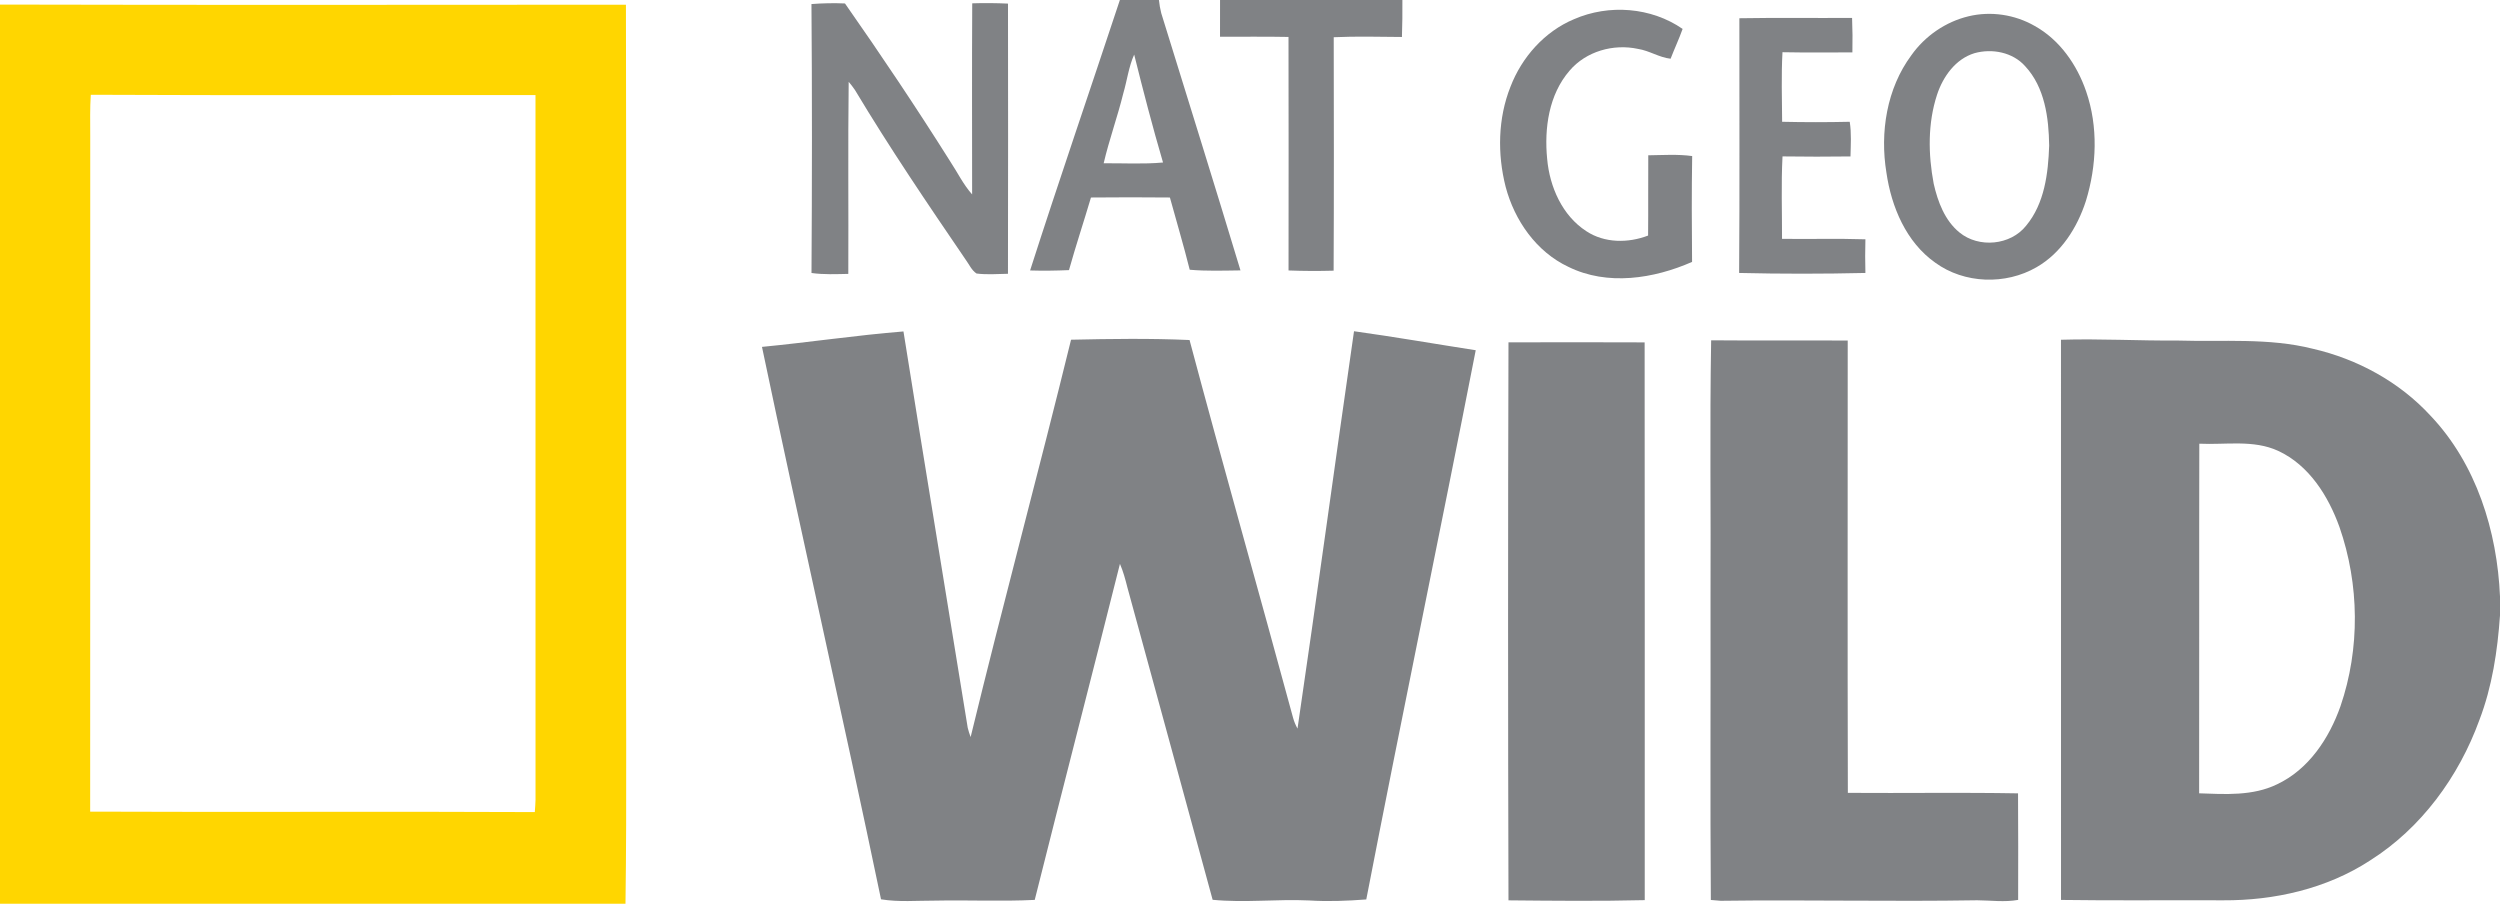
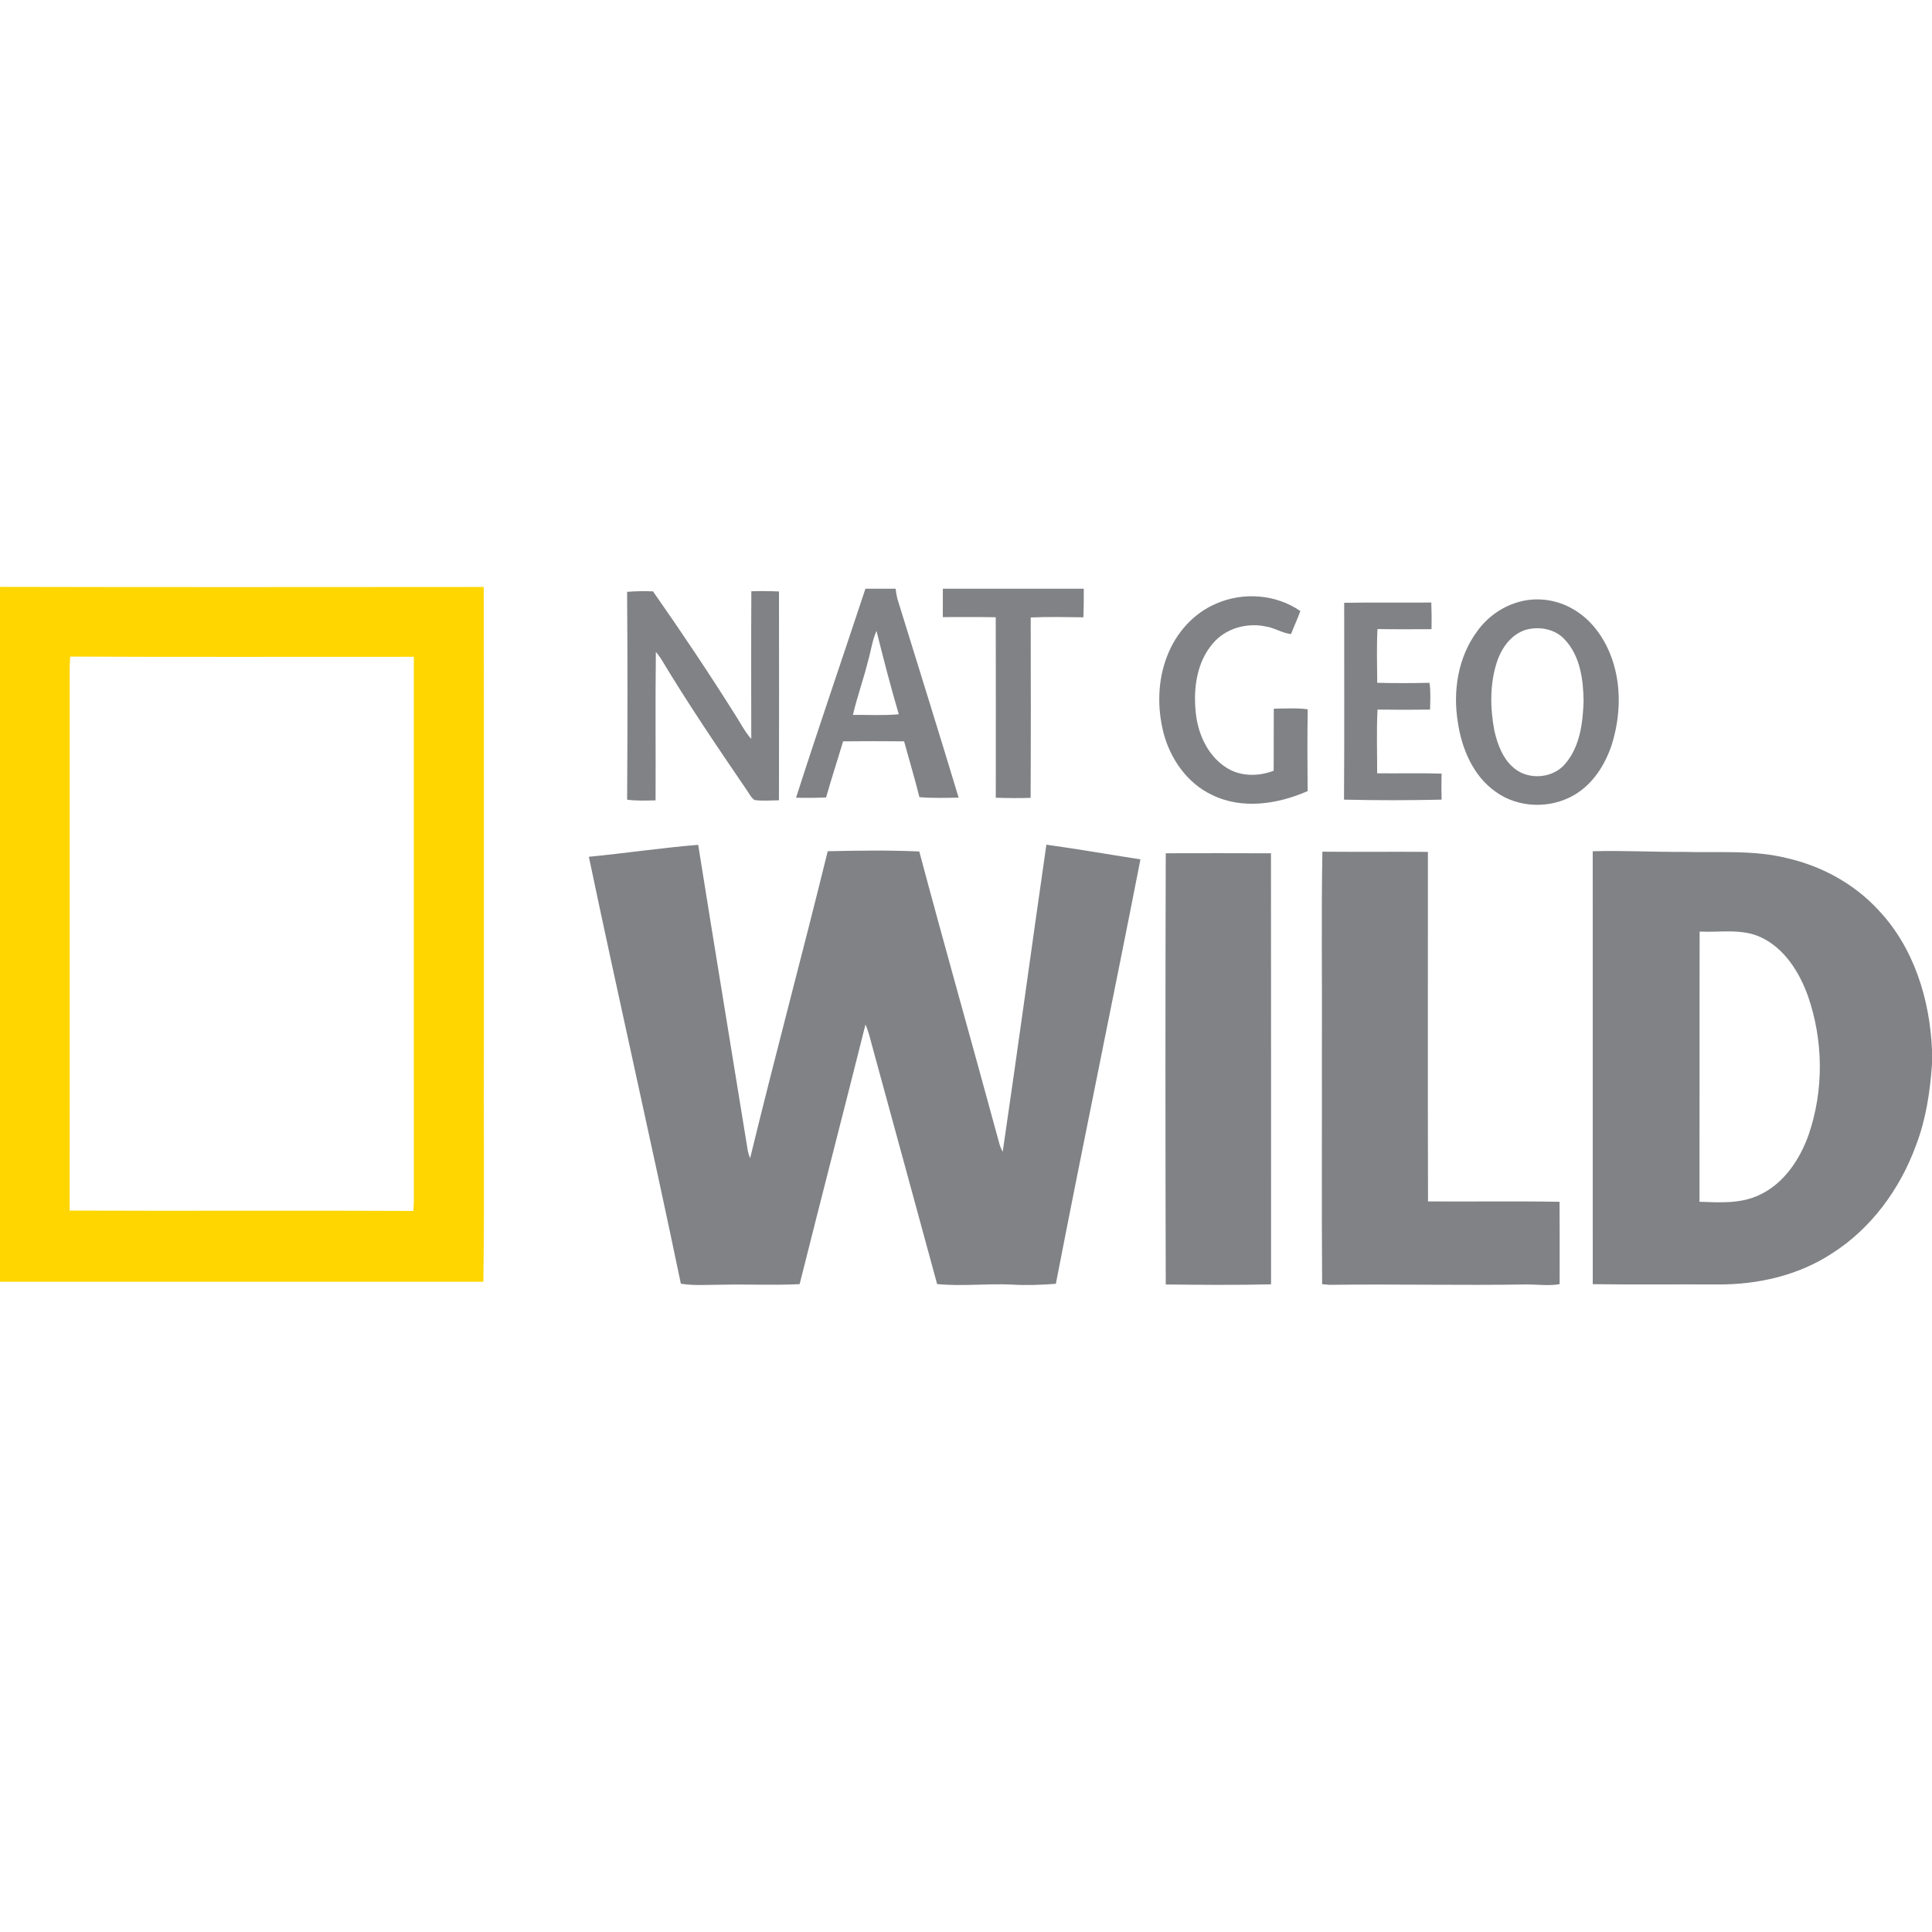
- <svg xmlns="http://www.w3.org/2000/svg" width="722pt" height="261pt" viewBox="0 0 722 261" version="1.1">
-   <g id="#ffffffff">
- </g>
-   <g id="#808285ff">
-     <path fill="#808285" opacity="1.00" d=" M 323.42 0.00 L 334.70 0.00 C 334.83 1.29 335.05 2.56 335.37 3.81 C 343.03 28.56 350.76 53.29 358.25 78.09 C 353.36 78.15 348.46 78.33 343.59 77.90 C 341.85 70.90 339.77 63.99 337.87 57.04 C 330.27 56.96 322.67 56.97 315.07 57.04 C 313.00 64.04 310.69 70.97 308.72 78.01 C 304.98 78.17 301.23 78.23 297.49 78.11 C 305.87 51.99 314.81 26.05 323.42 0.00 M 324.41 26.95 C 322.74 33.75 320.33 40.34 318.74 47.15 C 324.45 47.11 330.18 47.45 335.88 46.93 C 332.85 36.61 330.15 26.20 327.55 15.76 C 325.96 19.32 325.50 23.24 324.41 26.95 Z" />
-     <path fill="#808285" opacity="1.00" d=" M 352.35 0.00 L 405.01 0.00 C 405.06 3.56 404.98 7.12 404.88 10.68 C 398.31 10.63 391.74 10.45 385.18 10.75 C 385.22 33.22 385.26 55.70 385.15 78.17 C 380.81 78.29 376.46 78.28 372.13 78.11 C 372.15 55.63 372.17 33.15 372.12 10.67 C 365.53 10.54 358.93 10.63 352.34 10.61 C 352.33 7.08 352.32 3.54 352.35 0.00 Z" />
-     <path fill="#808285" opacity="1.00" d=" M 234.35 1.17 C 237.57 0.93 240.80 0.85 244.03 1.00 C 254.50 15.95 264.67 31.13 274.40 46.58 C 276.51 49.77 278.19 53.27 280.75 56.15 C 280.74 37.75 280.68 19.35 280.78 0.96 C 284.22 0.85 287.67 0.88 291.11 1.04 C 291.14 27.05 291.16 53.06 291.10 79.07 C 288.08 79.11 285.03 79.38 282.02 78.99 C 280.58 78.04 279.89 76.35 278.89 75.00 C 267.90 58.89 256.94 42.73 246.91 25.99 C 246.35 25.17 245.75 24.38 245.10 23.63 C 244.87 42.11 245.08 60.61 244.99 79.10 C 241.45 79.17 237.89 79.34 234.36 78.84 C 234.52 52.95 234.55 27.06 234.35 1.17 Z" />
-     <path fill="#808285" opacity="1.00" d=" M 454.58 5.54 C 464.65 1.15 476.86 2.07 485.94 8.35 C 484.90 11.27 483.58 14.07 482.47 16.96 C 479.17 16.60 476.32 14.62 473.04 14.12 C 465.95 12.59 458.05 14.81 453.29 20.41 C 447.30 27.33 445.95 37.05 446.82 45.89 C 447.53 53.94 451.17 62.27 458.15 66.78 C 463.40 70.24 470.23 70.24 475.97 68.03 C 476.05 60.30 475.96 52.57 476.02 44.85 C 480.24 44.80 484.49 44.49 488.70 45.07 C 488.54 55.26 488.57 65.45 488.67 75.64 C 477.59 80.51 464.21 82.61 452.98 77.08 C 443.71 72.74 437.40 63.68 434.83 53.95 C 432.42 44.48 432.59 34.18 436.23 25.04 C 439.51 16.50 446.08 9.10 454.58 5.54 Z" />
-     <path fill="#808285" opacity="1.00" d=" M 568.53 4.70 C 574.94 3.16 581.87 4.20 587.58 7.47 C 594.83 11.48 599.85 18.71 602.49 26.44 C 605.98 36.61 605.54 47.83 602.41 58.03 C 599.93 65.71 595.29 73.09 588.14 77.18 C 579.21 82.34 567.29 81.97 558.90 75.86 C 550.51 69.95 546.23 59.75 544.80 49.87 C 542.89 38.24 544.88 25.57 552.00 15.96 C 555.93 10.40 561.90 6.28 568.53 4.70 M 570.22 15.36 C 564.76 17.03 561.15 22.11 559.43 27.32 C 556.71 35.59 556.85 44.57 558.45 53.05 C 559.63 58.25 561.64 63.67 565.90 67.14 C 571.48 71.71 580.66 70.87 585.16 65.16 C 590.47 58.77 591.52 50.07 591.80 42.05 C 591.69 34.05 590.55 25.21 584.86 19.11 C 581.27 15.07 575.29 13.94 570.22 15.36 Z" />
-     <path fill="#808285" opacity="1.00" d=" M 502.33 5.27 C 513.18 5.08 524.03 5.25 534.88 5.17 C 535.01 8.49 535.05 11.81 534.97 15.13 C 528.24 15.15 521.51 15.21 514.78 15.08 C 514.42 21.77 514.63 28.47 514.68 35.17 C 521.18 35.32 527.69 35.32 534.20 35.17 C 534.73 38.48 534.49 41.84 534.42 45.18 C 527.88 45.26 521.33 45.27 514.79 45.17 C 514.38 53.10 514.67 61.05 514.65 68.98 C 522.67 69.09 530.70 68.85 538.73 69.11 C 538.64 72.35 538.64 75.59 538.73 78.83 C 526.58 79.11 514.40 79.12 502.26 78.83 C 502.44 54.31 502.30 29.79 502.33 5.27 Z" />
-     <path fill="#808285" opacity="1.00" d=" M 220.06 100.18 C 233.70 98.87 247.26 96.82 260.92 95.72 C 266.99 133.89 273.32 172.03 279.48 210.19 C 279.68 211.10 280.01 211.98 280.32 212.86 C 289.63 174.53 299.92 136.43 309.32 98.11 C 320.71 97.86 332.15 97.69 343.54 98.20 C 353.25 134.63 363.58 170.91 373.44 207.30 C 373.74 208.39 374.17 209.42 374.72 210.42 C 380.34 172.19 385.52 133.90 391.04 95.66 C 402.78 97.29 414.47 99.33 426.19 101.15 C 415.84 154.05 404.84 206.84 394.58 259.76 C 389.08 260.18 383.55 260.40 378.04 260.05 C 368.76 259.62 359.47 260.77 350.21 259.86 C 342.05 229.77 333.78 199.70 325.58 169.61 C 325.00 167.31 324.38 165.02 323.44 162.84 C 315.33 195.21 306.94 227.52 298.83 259.89 C 289.23 260.37 279.62 259.90 270.01 260.10 C 264.82 260.08 259.60 260.57 254.44 259.72 C 243.35 206.47 231.22 153.42 220.06 100.18 Z" />
-     <path fill="#808285" opacity="1.00" d=" M 494.18 98.28 C 507.33 98.40 520.47 98.27 533.62 98.35 C 533.63 141.89 533.54 185.44 533.66 228.98 C 550.05 229.10 566.43 228.83 582.81 229.12 C 582.89 239.37 582.85 249.63 582.84 259.89 C 578.92 260.60 574.95 260.03 571.01 260.00 C 546.32 260.42 521.63 259.82 496.94 260.15 C 496.23 260.09 494.80 259.97 494.09 259.91 C 493.88 230.92 494.06 201.93 494.00 172.94 C 494.13 148.06 493.75 123.16 494.18 98.28 Z" />
-     <path fill="#808285" opacity="1.00" d=" M 595.21 98.12 C 606.46 97.78 617.70 98.43 628.95 98.35 C 641.95 98.76 655.18 97.51 667.94 100.72 C 680.83 103.69 692.95 110.29 701.94 120.06 C 715.18 134.01 721.19 153.39 722.00 172.30 L 722.00 177.72 C 721.28 187.99 719.74 198.30 716.04 207.96 C 710.10 224.31 699.26 239.17 684.45 248.52 C 671.95 256.67 656.84 260.09 642.04 260.01 C 626.43 259.93 610.82 260.13 595.22 259.90 C 595.20 205.98 595.21 152.05 595.21 98.12 M 635.16 128.14 C 635.08 161.79 635.18 195.45 635.11 229.11 C 642.64 229.38 650.61 229.91 657.59 226.52 C 666.74 222.23 672.66 213.23 675.93 203.96 C 681.62 187.34 681.41 168.78 675.64 152.21 C 672.42 143.26 666.87 134.36 657.96 130.22 C 650.79 126.91 642.76 128.51 635.16 128.14 Z" />
-     <path fill="#808285" opacity="1.00" d=" M 435.65 98.87 C 448.76 98.85 461.86 98.81 474.97 98.88 C 475.04 152.58 474.98 206.27 475.00 259.96 C 461.88 260.28 448.76 260.15 435.65 260.02 C 435.50 206.31 435.49 152.58 435.65 98.87 Z" />
+ <svg xmlns="http://www.w3.org/2000/svg" width="722" height="722">
+   <g>
+     <rect fill="none" id="canvas_background" height="724" width="724" y="-1" x="-1" />
  </g>
-   <g id="#ffd600ff">
-     <path fill="#ffd600" opacity="1.00" d=" M 0.00 1.32 C 60.25 1.47 120.51 1.39 180.77 1.36 C 180.90 57.58 180.78 113.81 180.83 170.04 C 180.70 200.36 181.07 230.69 180.64 261.00 L 0.00 261.00 L 0.00 1.32 M 26.22 27.37 C 25.96 31.24 26.06 35.12 26.06 39.00 C 26.04 104.14 26.09 169.27 26.04 234.40 C 68.84 234.59 111.64 234.32 154.45 234.53 C 154.55 233.35 154.62 232.17 154.66 230.99 C 154.64 163.15 154.65 95.30 154.65 27.45 C 111.84 27.41 69.03 27.58 26.22 27.37 Z" />
+   <g>
+     <g id="#ffffffff" />
+     <g id="#808285ff">
+       <path id="svg_1" d="m323.42,220l11.28,0c0.13,1.29 0.35,2.56 0.67,3.81c7.66,24.75 15.39,49.48 22.88,74.28c-4.89,0.06 -9.79,0.24 -14.66,-0.19c-1.74,-7 -3.82,-13.91 -5.72,-20.86c-7.6,-0.08 -15.2,-0.07 -22.8,0c-2.07,7 -4.38,13.93 -6.35,20.97c-3.74,0.16 -7.49,0.22 -11.23,0.1c8.38,-26.12 17.32,-52.06 25.93,-78.11m0.99,26.95c-1.67,6.8 -4.08,13.39 -5.67,20.2c5.71,-0.04 11.44,0.3 17.14,-0.22c-3.03,-10.32 -5.73,-20.73 -8.33,-31.17c-1.59,3.56 -2.05,7.48 -3.14,11.19z" fill="#808285" />
+       <path id="svg_2" d="m352.35,220l52.66,0c0.05,3.56 -0.03,7.12 -0.13,10.68c-6.57,-0.05 -13.14,-0.23 -19.7,0.07c0.04,22.47 0.08,44.95 -0.03,67.42c-4.34,0.12 -8.69,0.11 -13.02,-0.06c0.02,-22.48 0.04,-44.96 -0.01,-67.44c-6.59,-0.13 -13.19,-0.04 -19.78,-0.06c-0.01,-3.53 -0.02,-7.07 0.01,-10.61z" fill="#808285" />
+       <path id="svg_3" d="m234.35,221.17c3.22,-0.24 6.45,-0.32 9.68,-0.17c10.47,14.95 20.64,30.13 30.37,45.58c2.11,3.19 3.79,6.69 6.35,9.57c-0.01,-18.4 -0.07,-36.8 0.03,-55.19c3.44,-0.11 6.89,-0.08 10.33,0.08c0.03,26.01 0.05,52.02 -0.01,78.03c-3.02,0.04 -6.07,0.31 -9.08,-0.08c-1.44,-0.95 -2.13,-2.64 -3.13,-3.99c-10.99,-16.11 -21.95,-32.27 -31.98,-49.01c-0.56,-0.82 -1.16,-1.61 -1.81,-2.36c-0.23,18.48 -0.02,36.98 -0.11,55.47c-3.54,0.07 -7.1,0.24 -10.63,-0.26c0.16,-25.89 0.19,-51.78 -0.01,-77.67z" fill="#808285" />
+       <path id="svg_4" d="m454.58,225.54c10.07,-4.39 22.28,-3.47 31.36,2.81c-1.04,2.92 -2.36,5.72 -3.47,8.61c-3.3,-0.36 -6.15,-2.34 -9.43,-2.84c-7.09,-1.53 -14.99,0.69 -19.75,6.29c-5.99,6.92 -7.34,16.64 -6.47,25.48c0.71,8.05 4.35,16.38 11.33,20.89c5.25,3.46 12.08,3.46 17.82,1.25c0.08,-7.73 -0.01,-15.46 0.05,-23.18c4.22,-0.05 8.47,-0.36 12.68,0.22c-0.16,10.19 -0.13,20.38 -0.03,30.57c-11.08,4.87 -24.46,6.97 -35.69,1.44c-9.27,-4.34 -15.58,-13.4 -18.15,-23.13c-2.41,-9.47 -2.24,-19.77 1.4,-28.91c3.28,-8.54 9.85,-15.94 18.35,-19.5z" fill="#808285" />
+       <path id="svg_5" d="m568.53,224.7c6.41,-1.54 13.34,-0.5 19.05,2.77c7.25,4.01 12.27,11.24 14.91,18.97c3.49,10.17 3.05,21.39 -0.08,31.59c-2.48,7.68 -7.12,15.06 -14.27,19.15c-8.93,5.16 -20.85,4.79 -29.24,-1.32c-8.39,-5.91 -12.67,-16.11 -14.1,-25.99c-1.91,-11.63 0.08,-24.3 7.2,-33.91c3.93,-5.56 9.9,-9.68 16.53,-11.26m1.69,10.66c-5.46,1.67 -9.07,6.75 -10.79,11.96c-2.72,8.27 -2.58,17.25 -0.98,25.73c1.18,5.2 3.19,10.62 7.45,14.09c5.58,4.57 14.76,3.73 19.26,-1.98c5.31,-6.39 6.36,-15.09 6.64,-23.11c-0.11,-8 -1.25,-16.84 -6.94,-22.94c-3.59,-4.04 -9.57,-5.17 -14.64,-3.75z" fill="#808285" />
+       <path id="svg_6" d="m502.33,225.27c10.85,-0.19 21.7,-0.02 32.55,-0.1c0.13,3.32 0.17,6.64 0.09,9.96c-6.73,0.02 -13.46,0.08 -20.19,-0.05c-0.36,6.69 -0.15,13.39 -0.1,20.09c6.5,0.15 13.01,0.15 19.52,0c0.53,3.31 0.29,6.67 0.22,10.01c-6.54,0.08 -13.09,0.09 -19.63,-0.01c-0.41,7.93 -0.12,15.88 -0.14,23.81c8.02,0.11 16.05,-0.13 24.08,0.13c-0.09,3.24 -0.09,6.48 0,9.72c-12.15,0.28 -24.33,0.29 -36.47,0c0.18,-24.52 0.04,-49.04 0.07,-73.56z" fill="#808285" />
+       <path id="svg_7" d="m220.06,320.18c13.64,-1.31 27.2,-3.36 40.86,-4.46c6.07,38.17 12.4,76.31 18.56,114.47c0.2,0.91 0.53,1.79 0.84,2.67c9.31,-38.33 19.6,-76.43 29,-114.75c11.39,-0.25 22.83,-0.42 34.22,0.09c9.71,36.43 20.04,72.71 29.9,109.1c0.3,1.09 0.73,2.12 1.28,3.12c5.62,-38.23 10.8,-76.52 16.32,-114.76c11.74,1.63 23.43,3.67 35.15,5.49c-10.35,52.9 -21.35,105.69 -31.61,158.61c-5.5,0.42 -11.03,0.64 -16.54,0.29c-9.28,-0.43 -18.57,0.72 -27.83,-0.19c-8.16,-30.09 -16.43,-60.16 -24.63,-90.25c-0.58,-2.3 -1.2,-4.59 -2.14,-6.77c-8.11,32.37 -16.5,64.68 -24.61,97.05c-9.6,0.48 -19.21,0.01 -28.82,0.21c-5.19,-0.02 -10.41,0.47 -15.57,-0.38c-11.09,-53.25 -23.22,-106.3 -34.38,-159.54z" fill="#808285" />
+       <path id="svg_8" d="m494.18,318.28c13.15,0.12 26.29,-0.01 39.44,0.07c0.01,43.54 -0.08,87.09 0.04,130.63c16.39,0.12 32.77,-0.15 49.15,0.14c0.08,10.25 0.04,20.51 0.03,30.77c-3.92,0.71 -7.89,0.14 -11.83,0.11c-24.69,0.42 -49.38,-0.18 -74.07,0.15c-0.71,-0.06 -2.14,-0.18 -2.85,-0.24c-0.21,-28.99 -0.03,-57.98 -0.09,-86.97c0.13,-24.88 -0.25,-49.78 0.18,-74.66z" fill="#808285" />
+       <path id="svg_9" d="m595.21,318.12c11.25,-0.34 22.49,0.31 33.74,0.23c13,0.41 26.23,-0.84 38.99,2.37c12.89,2.97 25.01,9.57 34,19.34c13.24,13.95 19.25,33.33 20.06,52.24l0,5.42c-0.72,10.27 -2.26,20.58 -5.96,30.24c-5.94,16.35 -16.78,31.21 -31.59,40.56c-12.5,8.15 -27.61,11.57 -42.41,11.49c-15.61,-0.08 -31.22,0.12 -46.82,-0.11c-0.02,-53.92 -0.01,-107.85 -0.01,-161.78m39.95,30.02c-0.08,33.65 0.02,67.31 -0.05,100.97c7.53,0.27 15.5,0.8 22.48,-2.59c9.15,-4.29 15.07,-13.29 18.34,-22.56c5.69,-16.62 5.48,-35.18 -0.29,-51.75c-3.22,-8.95 -8.77,-17.85 -17.68,-21.99c-7.17,-3.31 -15.2,-1.71 -22.8,-2.08z" fill="#808285" />
+       <path id="svg_10" d="m435.65,318.87c13.11,-0.02 26.21,-0.06 39.32,0.01c0.07,53.7 0.01,107.39 0.03,161.08c-13.12,0.32 -26.24,0.19 -39.35,0.06c-0.15,-53.71 -0.16,-107.44 0,-161.15z" fill="#808285" />
+     </g>
+     <g id="#ffd600ff">
+       <path id="svg_11" d="m0,219.32c60.25,0.15 120.51,0.07 180.77,0.04c0.13,56.22 0.01,112.45 0.06,168.68c-0.13,30.32 0.24,60.65 -0.19,90.96l-180.64,0l0,-259.68m26.22,26.05c-0.26,3.87 -0.16,7.75 -0.16,11.63c-0.02,65.14 0.03,130.27 -0.02,195.4c42.8,0.19 85.6,-0.08 128.41,0.13c0.1,-1.18 0.17,-2.36 0.21,-3.54c-0.02,-67.84 -0.01,-135.69 -0.01,-203.54c-42.81,-0.04 -85.62,0.13 -128.43,-0.08z" fill="#ffd600" />
+     </g>
  </g>
</svg>
